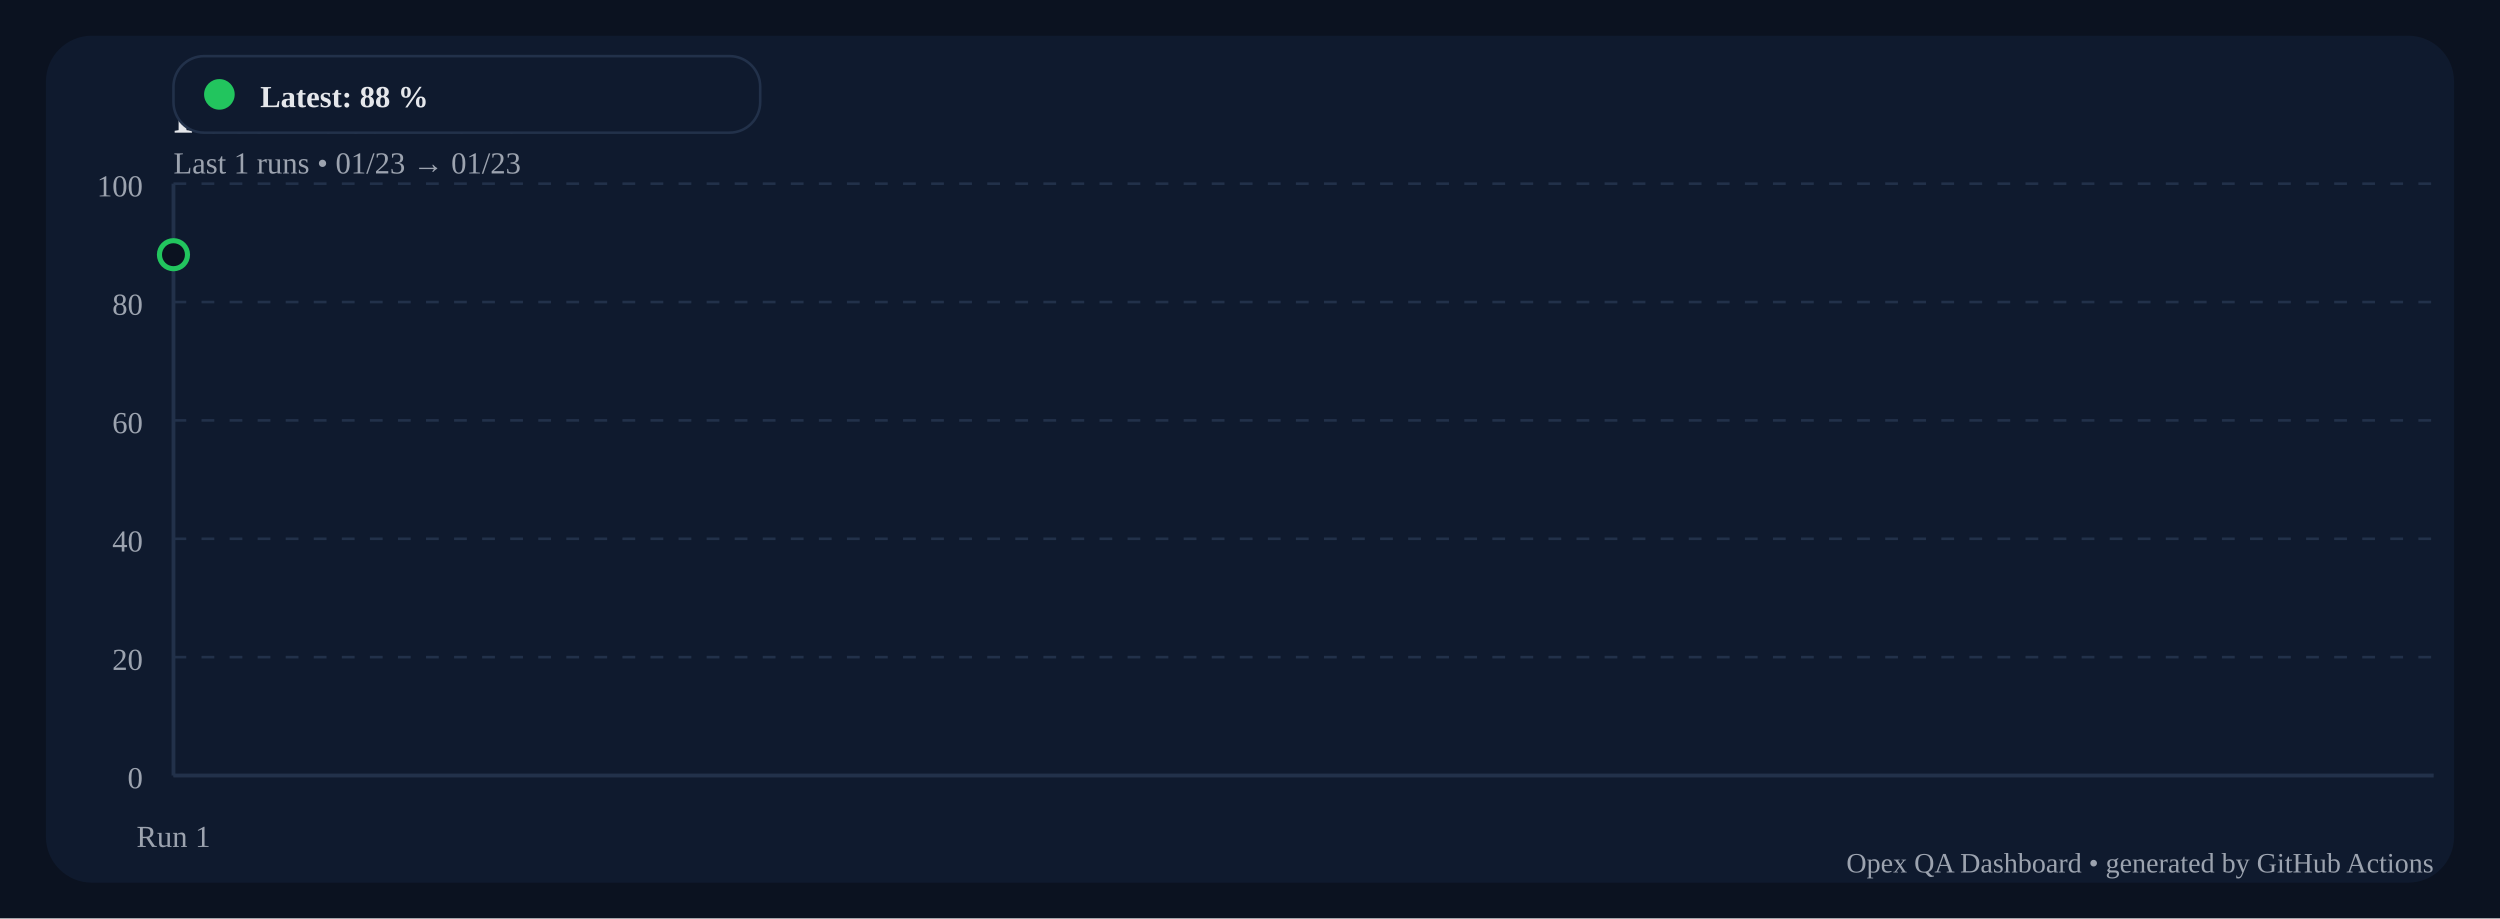
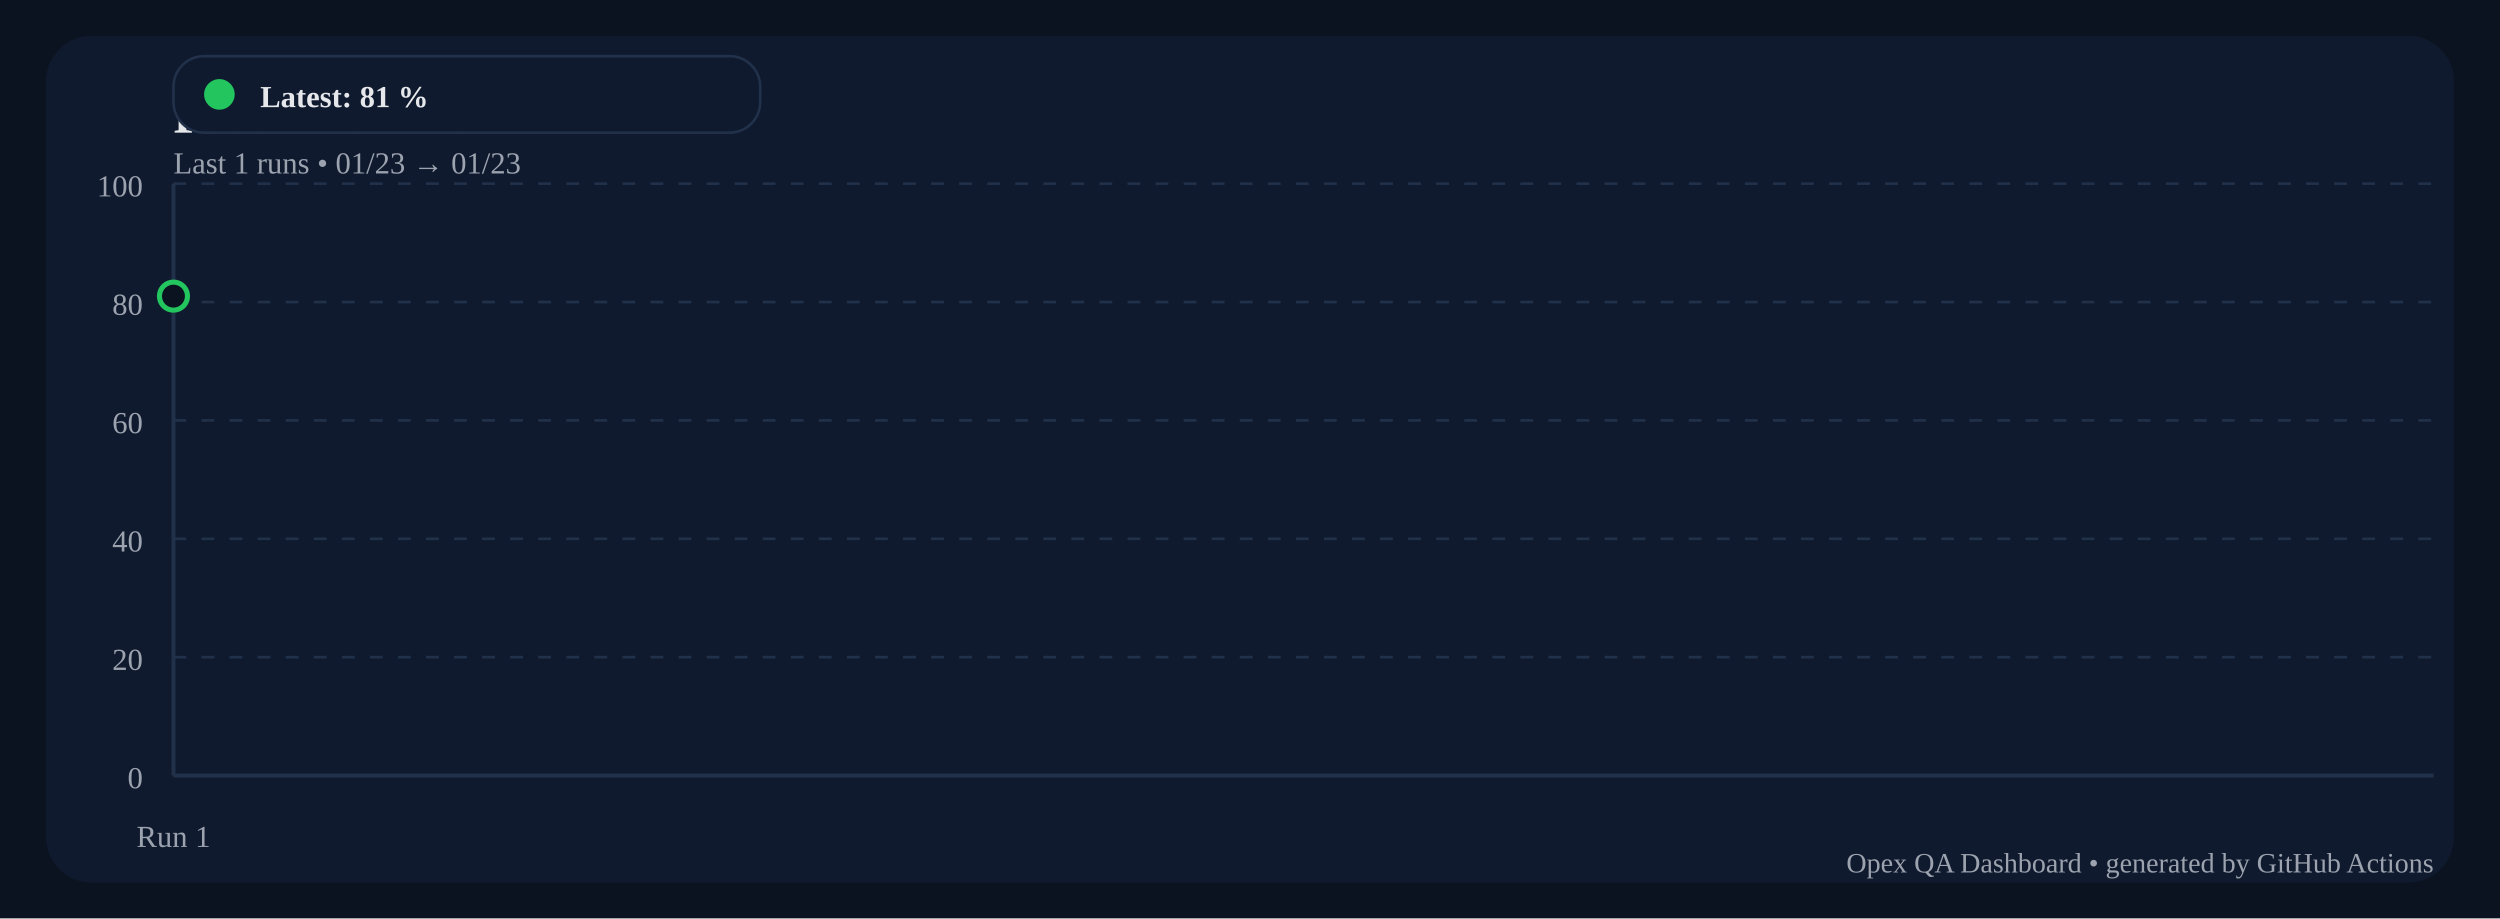
<svg xmlns="http://www.w3.org/2000/svg" width="980" height="360" viewBox="0 0 980 360">
  <defs>
    <linearGradient id="lineGlow_pass_rate.svg" x1="0" y1="0" x2="1" y2="0">
      <stop offset="0" stop-color="#22c55e" stop-opacity="0.15" />
      <stop offset="1" stop-color="#22c55e" stop-opacity="0.45" />
    </linearGradient>
  </defs>
  <rect x="0" y="0" width="980" height="360" fill="#0b1220" />
  <rect x="18" y="14" width="944" height="332" rx="18" fill="#0f1a2e" />
  <text x="68" y="52" fill="#e5e7eb" font-size="20" font-weight="800">Pass Rate Trend</text>
  <text x="68" y="68" fill="#9ca3af" font-size="12">Last 1 runs • 01/23 → 01/23</text>
  <g>
    <rect x="68" y="22" rx="12" ry="12" width="230" height="30" fill="#0f1a2e" stroke="#22314a" />
    <circle cx="86" cy="37" r="6" fill="#22c55e" />
    <text x="102" y="42" fill="#e5e7eb" font-size="12" font-weight="700">
-         Latest: 88 %
+         Latest: 81 %
      </text>
  </g>
  <line x1="68" y1="72" x2="954" y2="72" stroke="#22314a" stroke-dasharray="5 6" stroke-width="1" />
  <line x1="68" y1="118.4" x2="954" y2="118.4" stroke="#22314a" stroke-dasharray="5 6" stroke-width="1" />
  <line x1="68" y1="164.8" x2="954" y2="164.8" stroke="#22314a" stroke-dasharray="5 6" stroke-width="1" />
  <line x1="68" y1="211.2" x2="954" y2="211.2" stroke="#22314a" stroke-dasharray="5 6" stroke-width="1" />
  <line x1="68" y1="257.6" x2="954" y2="257.6" stroke="#22314a" stroke-dasharray="5 6" stroke-width="1" />
  <line x1="68" y1="304" x2="954" y2="304" stroke="#22314a" stroke-dasharray="5 6" stroke-width="1" />
  <line x1="68" y1="72" x2="68" y2="304" stroke="#22314a" stroke-width="1.5" />
  <line x1="68" y1="304" x2="954" y2="304" stroke="#22314a" stroke-width="1.5" />
  <text x="56" y="77" text-anchor="end" fill="#9ca3af" font-size="12">
        100
      </text>
  <text x="56" y="123.4" text-anchor="end" fill="#9ca3af" font-size="12">
        80
      </text>
  <text x="56" y="169.8" text-anchor="end" fill="#9ca3af" font-size="12">
        60
      </text>
  <text x="56" y="216.2" text-anchor="end" fill="#9ca3af" font-size="12">
        40
      </text>
  <text x="56" y="262.6" text-anchor="end" fill="#9ca3af" font-size="12">
        20
      </text>
  <text x="56" y="309" text-anchor="end" fill="#9ca3af" font-size="12">
        0
      </text>
  <text x="68" y="332" text-anchor="middle" fill="#9ca3af" font-size="12">Run 1</text>
-   <path d="M 68 99.84" fill="none" stroke="url(#lineGlow_pass_rate.svg)" stroke-width="10" stroke-linecap="round" opacity="0.65" />
-   <path d="M 68 99.84" fill="none" stroke="#22c55e" stroke-width="4" stroke-linecap="round" />
-   <circle cx="68" cy="99.84" r="5.5" fill="#0b1220" stroke="#22c55e" stroke-width="2" />
+   <path d="M 68 116.08" fill="none" stroke="url(#lineGlow_pass_rate.svg)" stroke-width="10" stroke-linecap="round" opacity="0.65" />
+   <path d="M 68 116.08" fill="none" stroke="#22c55e" stroke-width="4" stroke-linecap="round" />
+   <circle cx="68" cy="116.08" r="5.5" fill="#0b1220" stroke="#22c55e" stroke-width="2" />
  <text x="954" y="342" text-anchor="end" fill="#9ca3af" font-size="11">
      Opex QA Dashboard • generated by GitHub Actions
    </text>
</svg>
